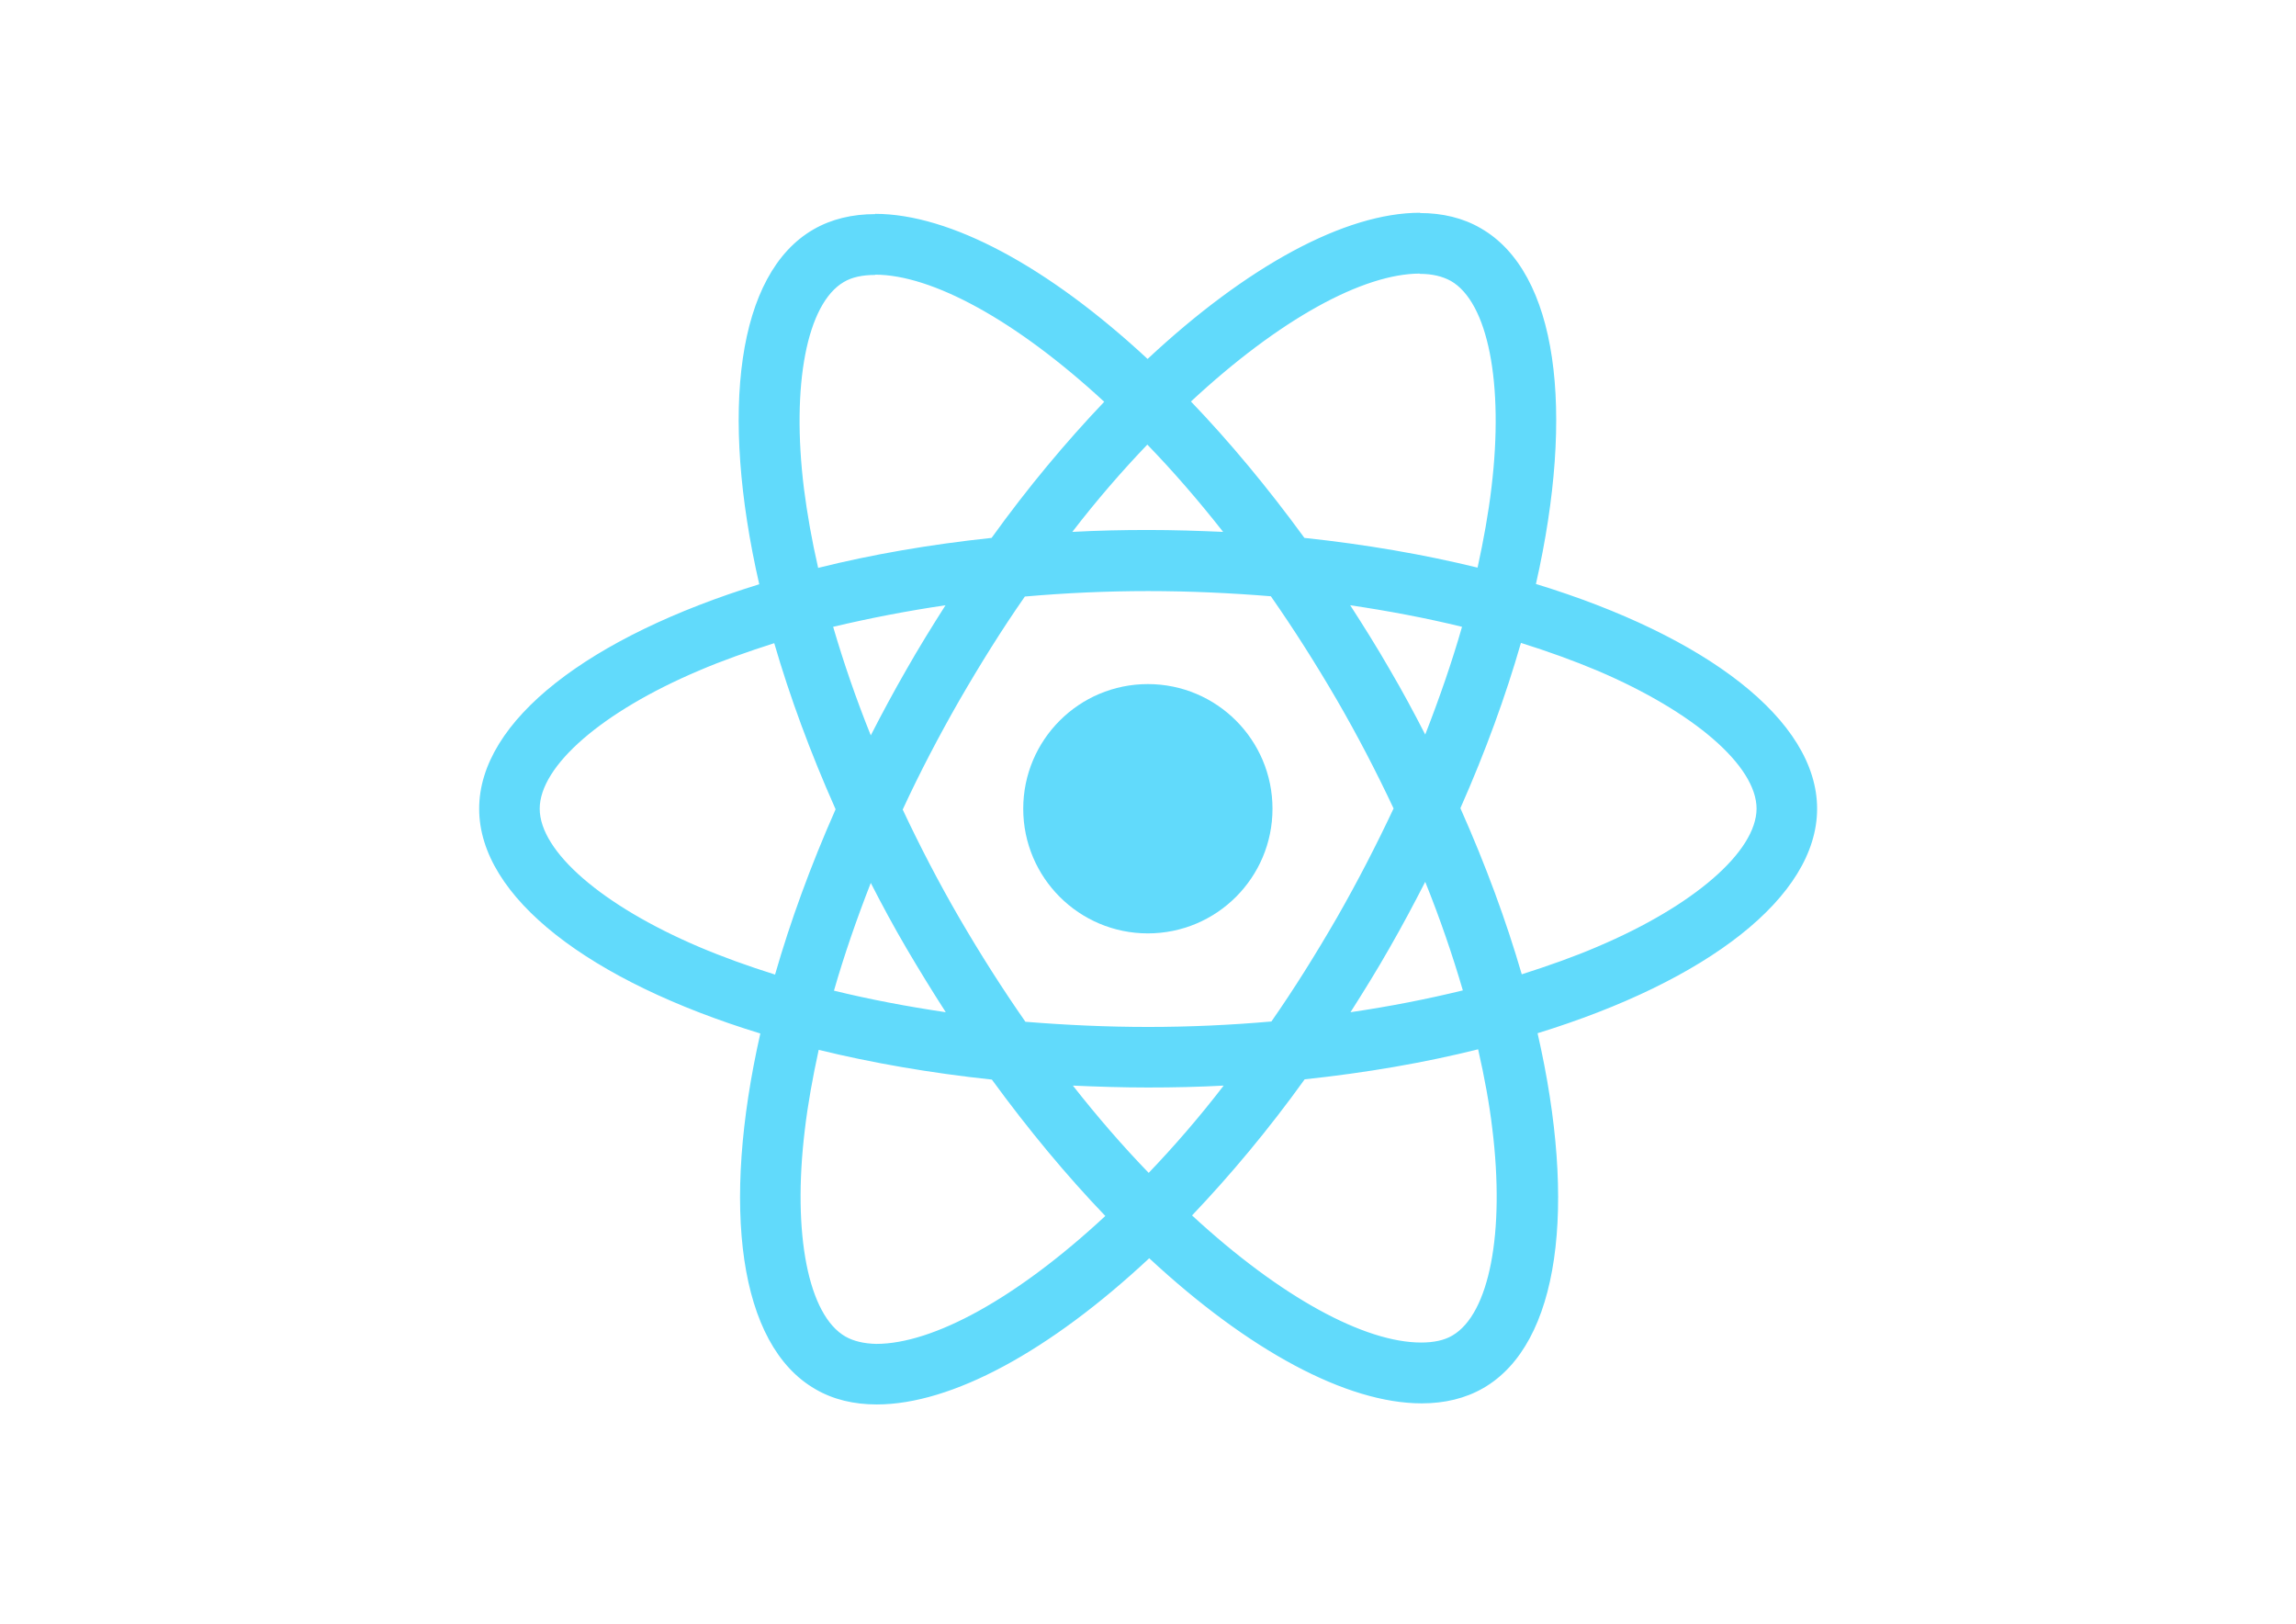
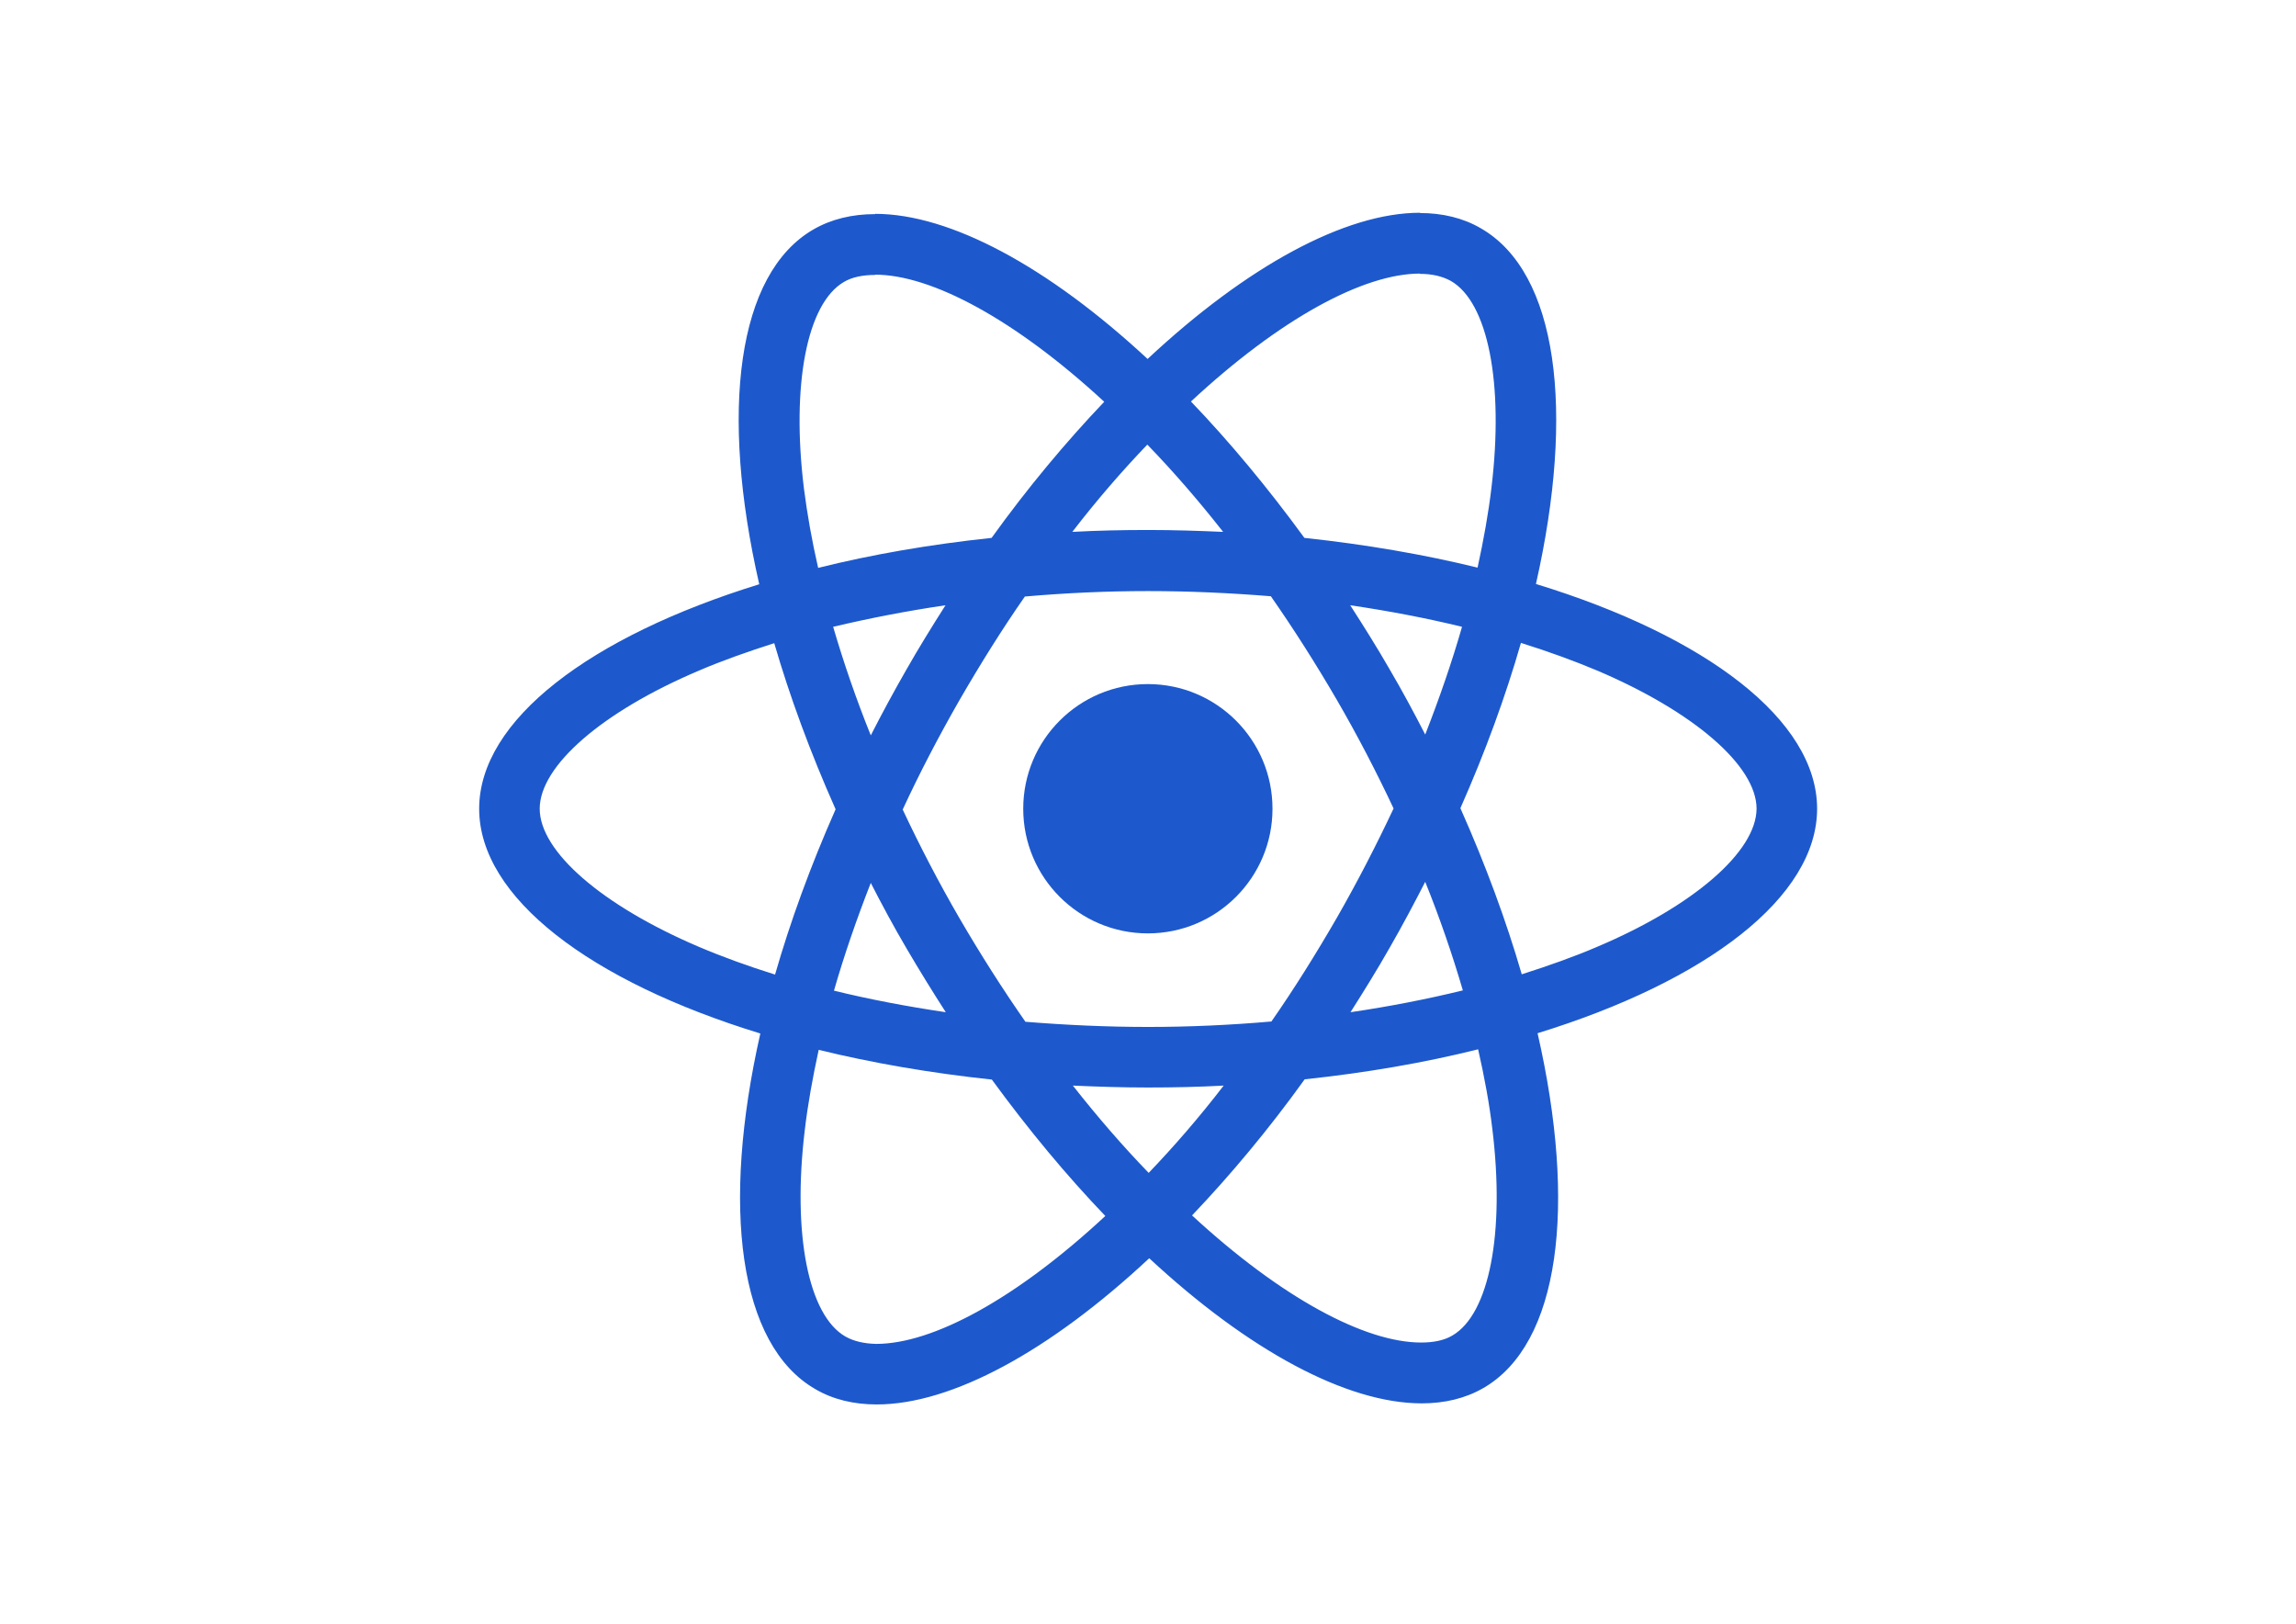
<svg xmlns="http://www.w3.org/2000/svg" viewBox="0 0 841.9 595.3">
-   <g fill="#61DAFB">
+   <g fill="rgb(29, 89, 204)">
    <path d="M666.3 296.5c0-32.5-40.7-63.3-103.1-82.4 14.4-63.6 8-114.2-20.2-130.4-6.5-3.8-14.1-5.6-22.4-5.6v22.3c4.6 0 8.3.9 11.4 2.6 13.6 7.8 19.5 37.5 14.9 75.7-1.1 9.4-2.9 19.3-5.1 29.4-19.6-4.8-41-8.5-63.5-10.9-13.5-18.5-27.5-35.3-41.6-50 32.6-30.3 63.2-46.9 84-46.9V78c-27.5 0-63.5 19.6-99.9 53.6-36.4-33.8-72.4-53.2-99.9-53.2v22.3c20.7 0 51.4 16.5 84 46.6-14 14.7-28 31.4-41.3 49.9-22.6 2.4-44 6.1-63.6 11-2.3-10-4-19.7-5.2-29-4.7-38.2 1.1-67.9 14.6-75.8 3-1.8 6.9-2.6 11.5-2.6V78.5c-8.4 0-16 1.8-22.6 5.6-28.1 16.2-34.4 66.7-19.9 130.1-62.2 19.2-102.7 49.9-102.7 82.3 0 32.5 40.7 63.3 103.1 82.4-14.4 63.6-8 114.2 20.2 130.4 6.5 3.8 14.1 5.6 22.5 5.6 27.5 0 63.5-19.6 99.9-53.6 36.4 33.8 72.4 53.2 99.9 53.2 8.4 0 16-1.8 22.6-5.6 28.1-16.2 34.4-66.7 19.9-130.1 62-19.1 102.5-49.9 102.5-82.3zm-130.2-66.7c-3.7 12.9-8.3 26.2-13.5 39.5-4.1-8-8.4-16-13.1-24-4.6-8-9.5-15.8-14.4-23.4 14.2 2.1 27.9 4.7 41 7.9zm-45.8 106.5c-7.8 13.5-15.8 26.3-24.1 38.2-14.9 1.3-30 2-45.2 2-15.1 0-30.2-.7-45-1.9-8.3-11.9-16.4-24.6-24.2-38-7.6-13.1-14.5-26.4-20.8-39.8 6.2-13.4 13.2-26.8 20.7-39.9 7.8-13.5 15.8-26.3 24.1-38.2 14.9-1.3 30-2 45.2-2 15.1 0 30.2.7 45 1.9 8.3 11.9 16.4 24.6 24.2 38 7.6 13.1 14.5 26.4 20.8 39.8-6.3 13.4-13.2 26.8-20.7 39.9zm32.3-13c5.4 13.4 10 26.8 13.8 39.8-13.1 3.2-26.9 5.9-41.2 8 4.9-7.7 9.8-15.6 14.4-23.7 4.6-8 8.9-16.1 13-24.1zM421.2 430c-9.3-9.6-18.6-20.3-27.8-32 9 .4 18.2.7 27.5.7 9.4 0 18.7-.2 27.8-.7-9 11.7-18.3 22.4-27.5 32zm-74.4-58.9c-14.2-2.1-27.9-4.7-41-7.9 3.7-12.9 8.3-26.2 13.5-39.5 4.1 8 8.4 16 13.1 24 4.7 8 9.5 15.8 14.4 23.4zM420.7 163c9.3 9.6 18.6 20.3 27.8 32-9-.4-18.2-.7-27.5-.7-9.4 0-18.7.2-27.8.7 9-11.7 18.3-22.4 27.5-32zm-74 58.9c-4.9 7.7-9.8 15.6-14.4 23.7-4.6 8-8.9 16-13 24-5.4-13.4-10-26.8-13.8-39.8 13.1-3.1 26.9-5.8 41.2-7.9zm-90.5 125.2c-35.4-15.1-58.3-34.9-58.3-50.6 0-15.7 22.9-35.6 58.3-50.6 8.6-3.7 18-7 27.7-10.1 5.7 19.6 13.2 40 22.5 60.9-9.2 20.8-16.6 41.1-22.2 60.6-9.9-3.1-19.3-6.5-28-10.2zM310 490c-13.6-7.8-19.5-37.5-14.9-75.7 1.1-9.4 2.9-19.3 5.1-29.4 19.6 4.8 41 8.5 63.5 10.9 13.5 18.5 27.5 35.3 41.6 50-32.6 30.3-63.2 46.9-84 46.9-4.5-.1-8.3-1-11.3-2.7zm237.2-76.2c4.7 38.2-1.1 67.9-14.6 75.8-3 1.8-6.9 2.6-11.5 2.6-20.7 0-51.4-16.5-84-46.6 14-14.7 28-31.4 41.3-49.9 22.6-2.4 44-6.1 63.6-11 2.3 10.1 4.1 19.8 5.2 29.1zm38.5-66.7c-8.6 3.7-18 7-27.7 10.1-5.7-19.6-13.2-40-22.5-60.9 9.2-20.8 16.6-41.1 22.2-60.6 9.9 3.1 19.3 6.5 28.1 10.2 35.4 15.1 58.3 34.9 58.3 50.6-.1 15.7-23 35.6-58.4 50.6zM320.8 78.4z" />
    <circle cx="420.9" cy="296.5" r="45.7" />
    <path d="M520.5 78.1z" />
  </g>
</svg>
